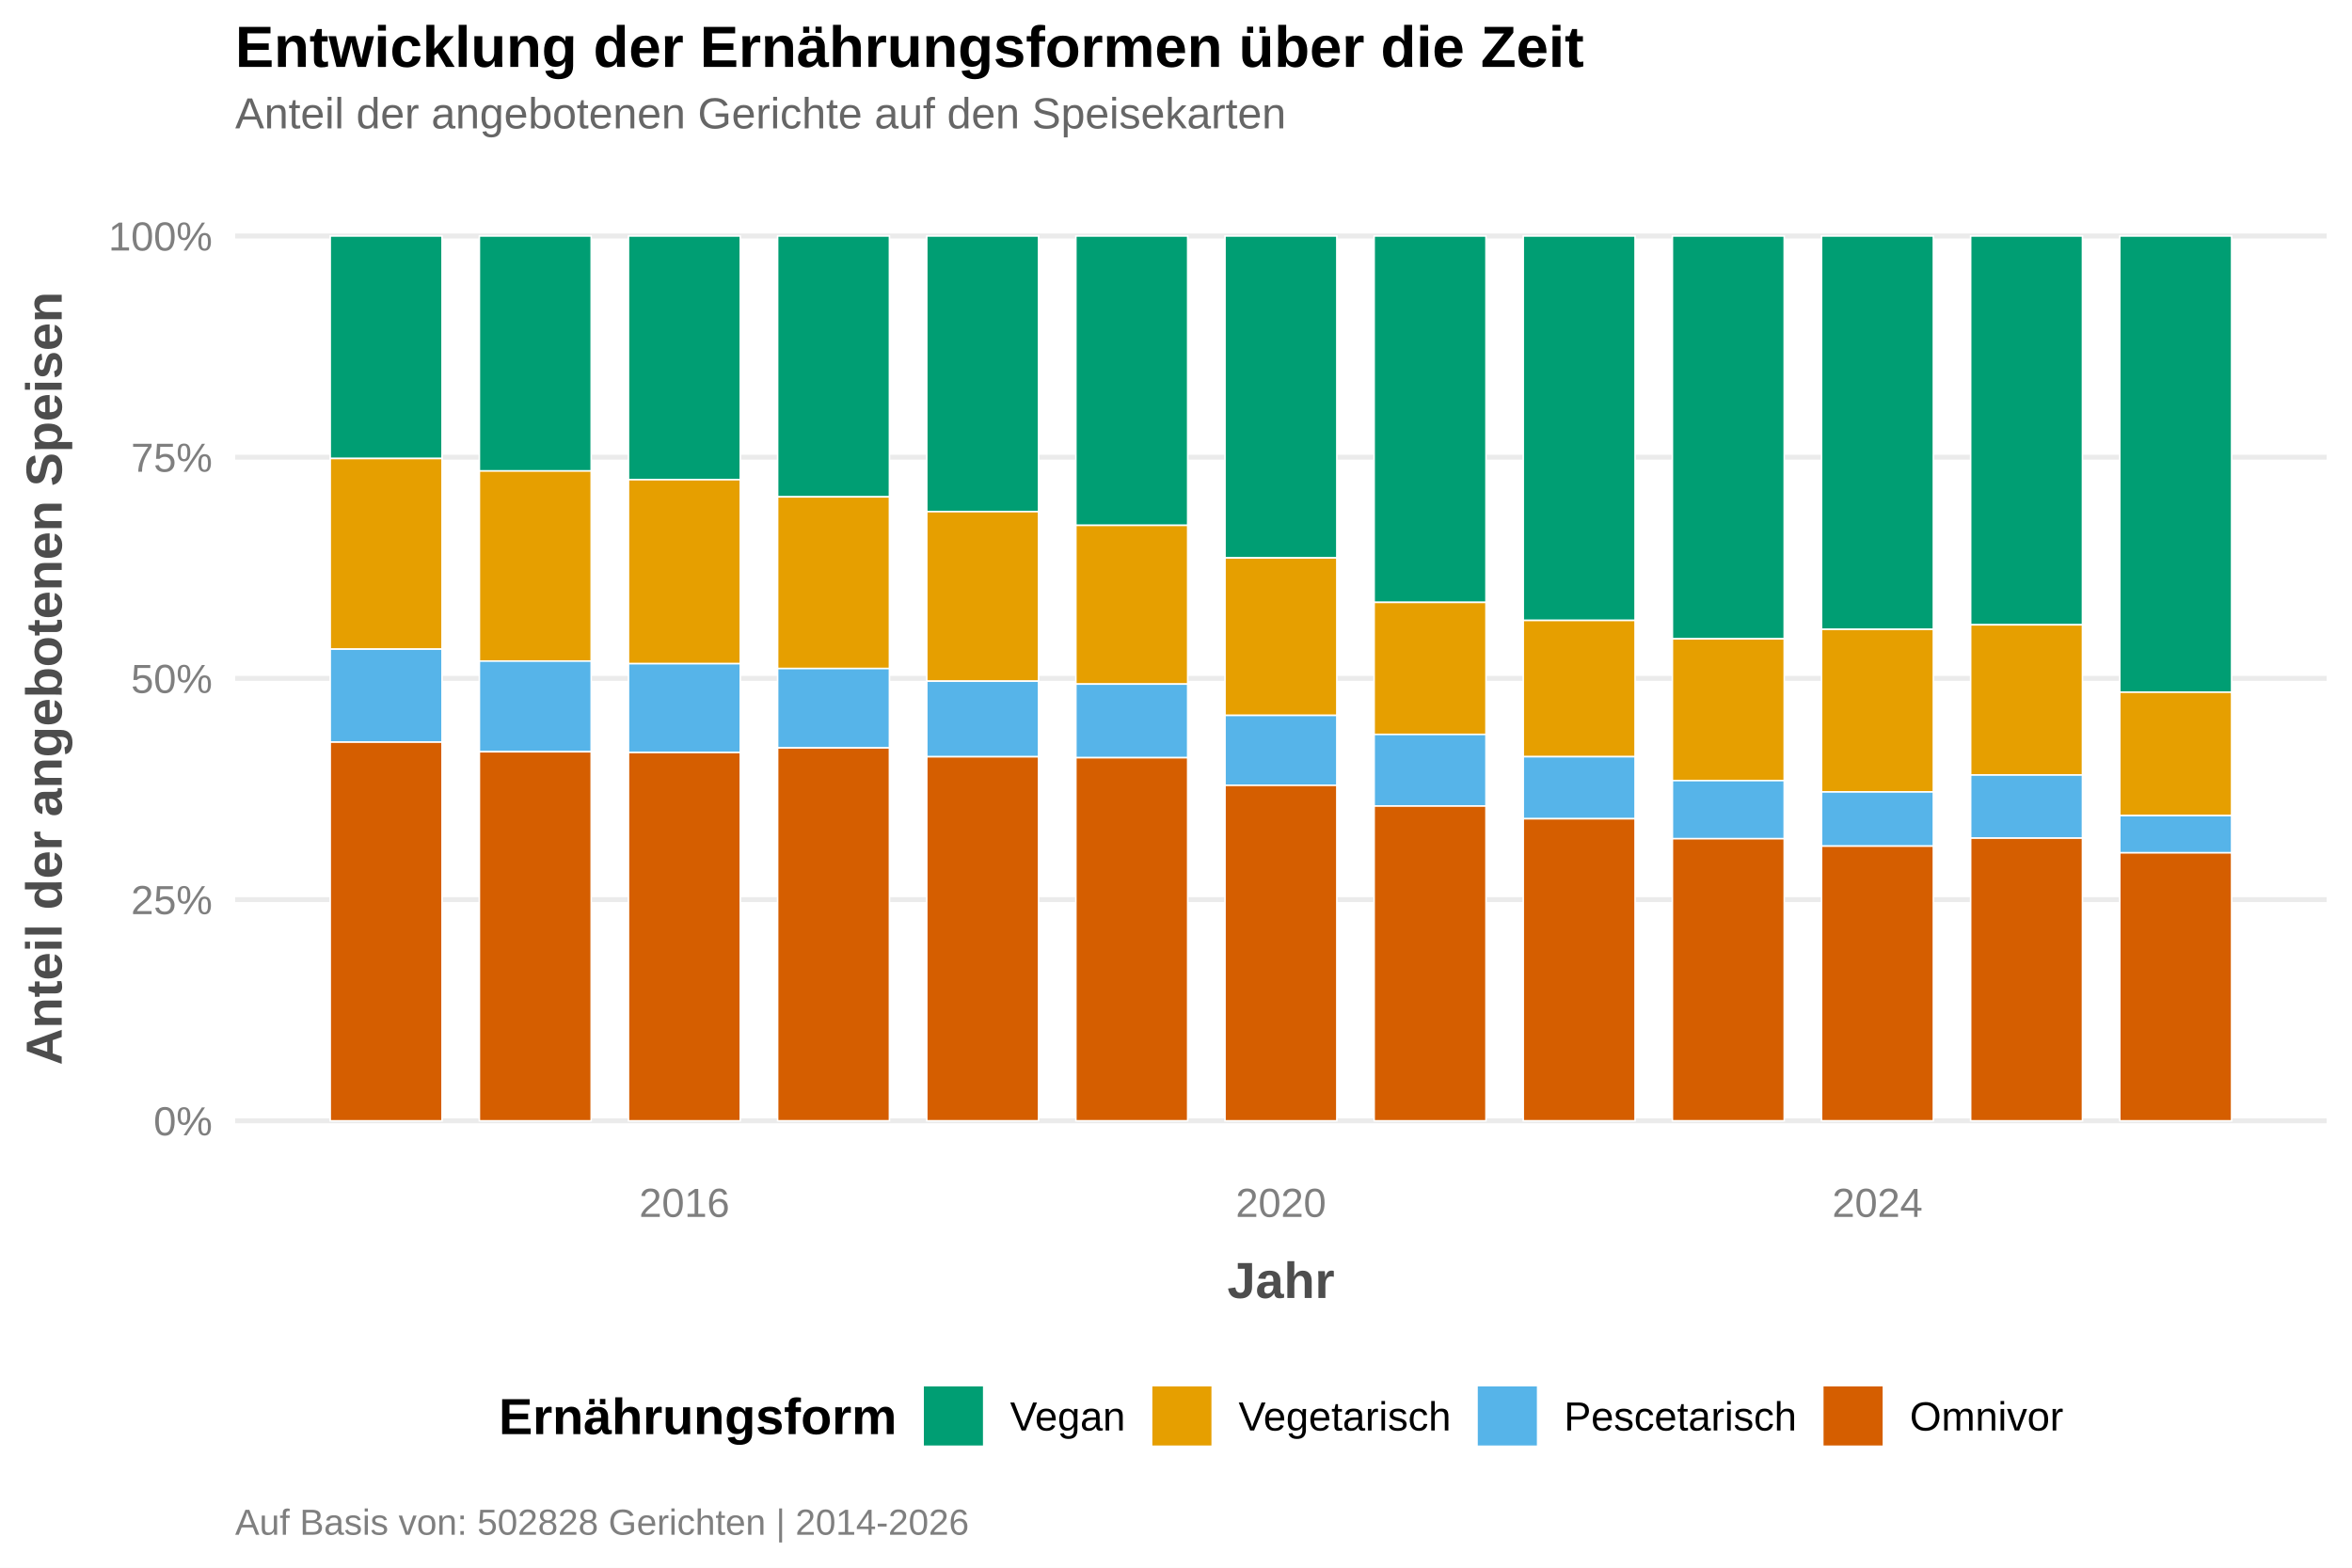
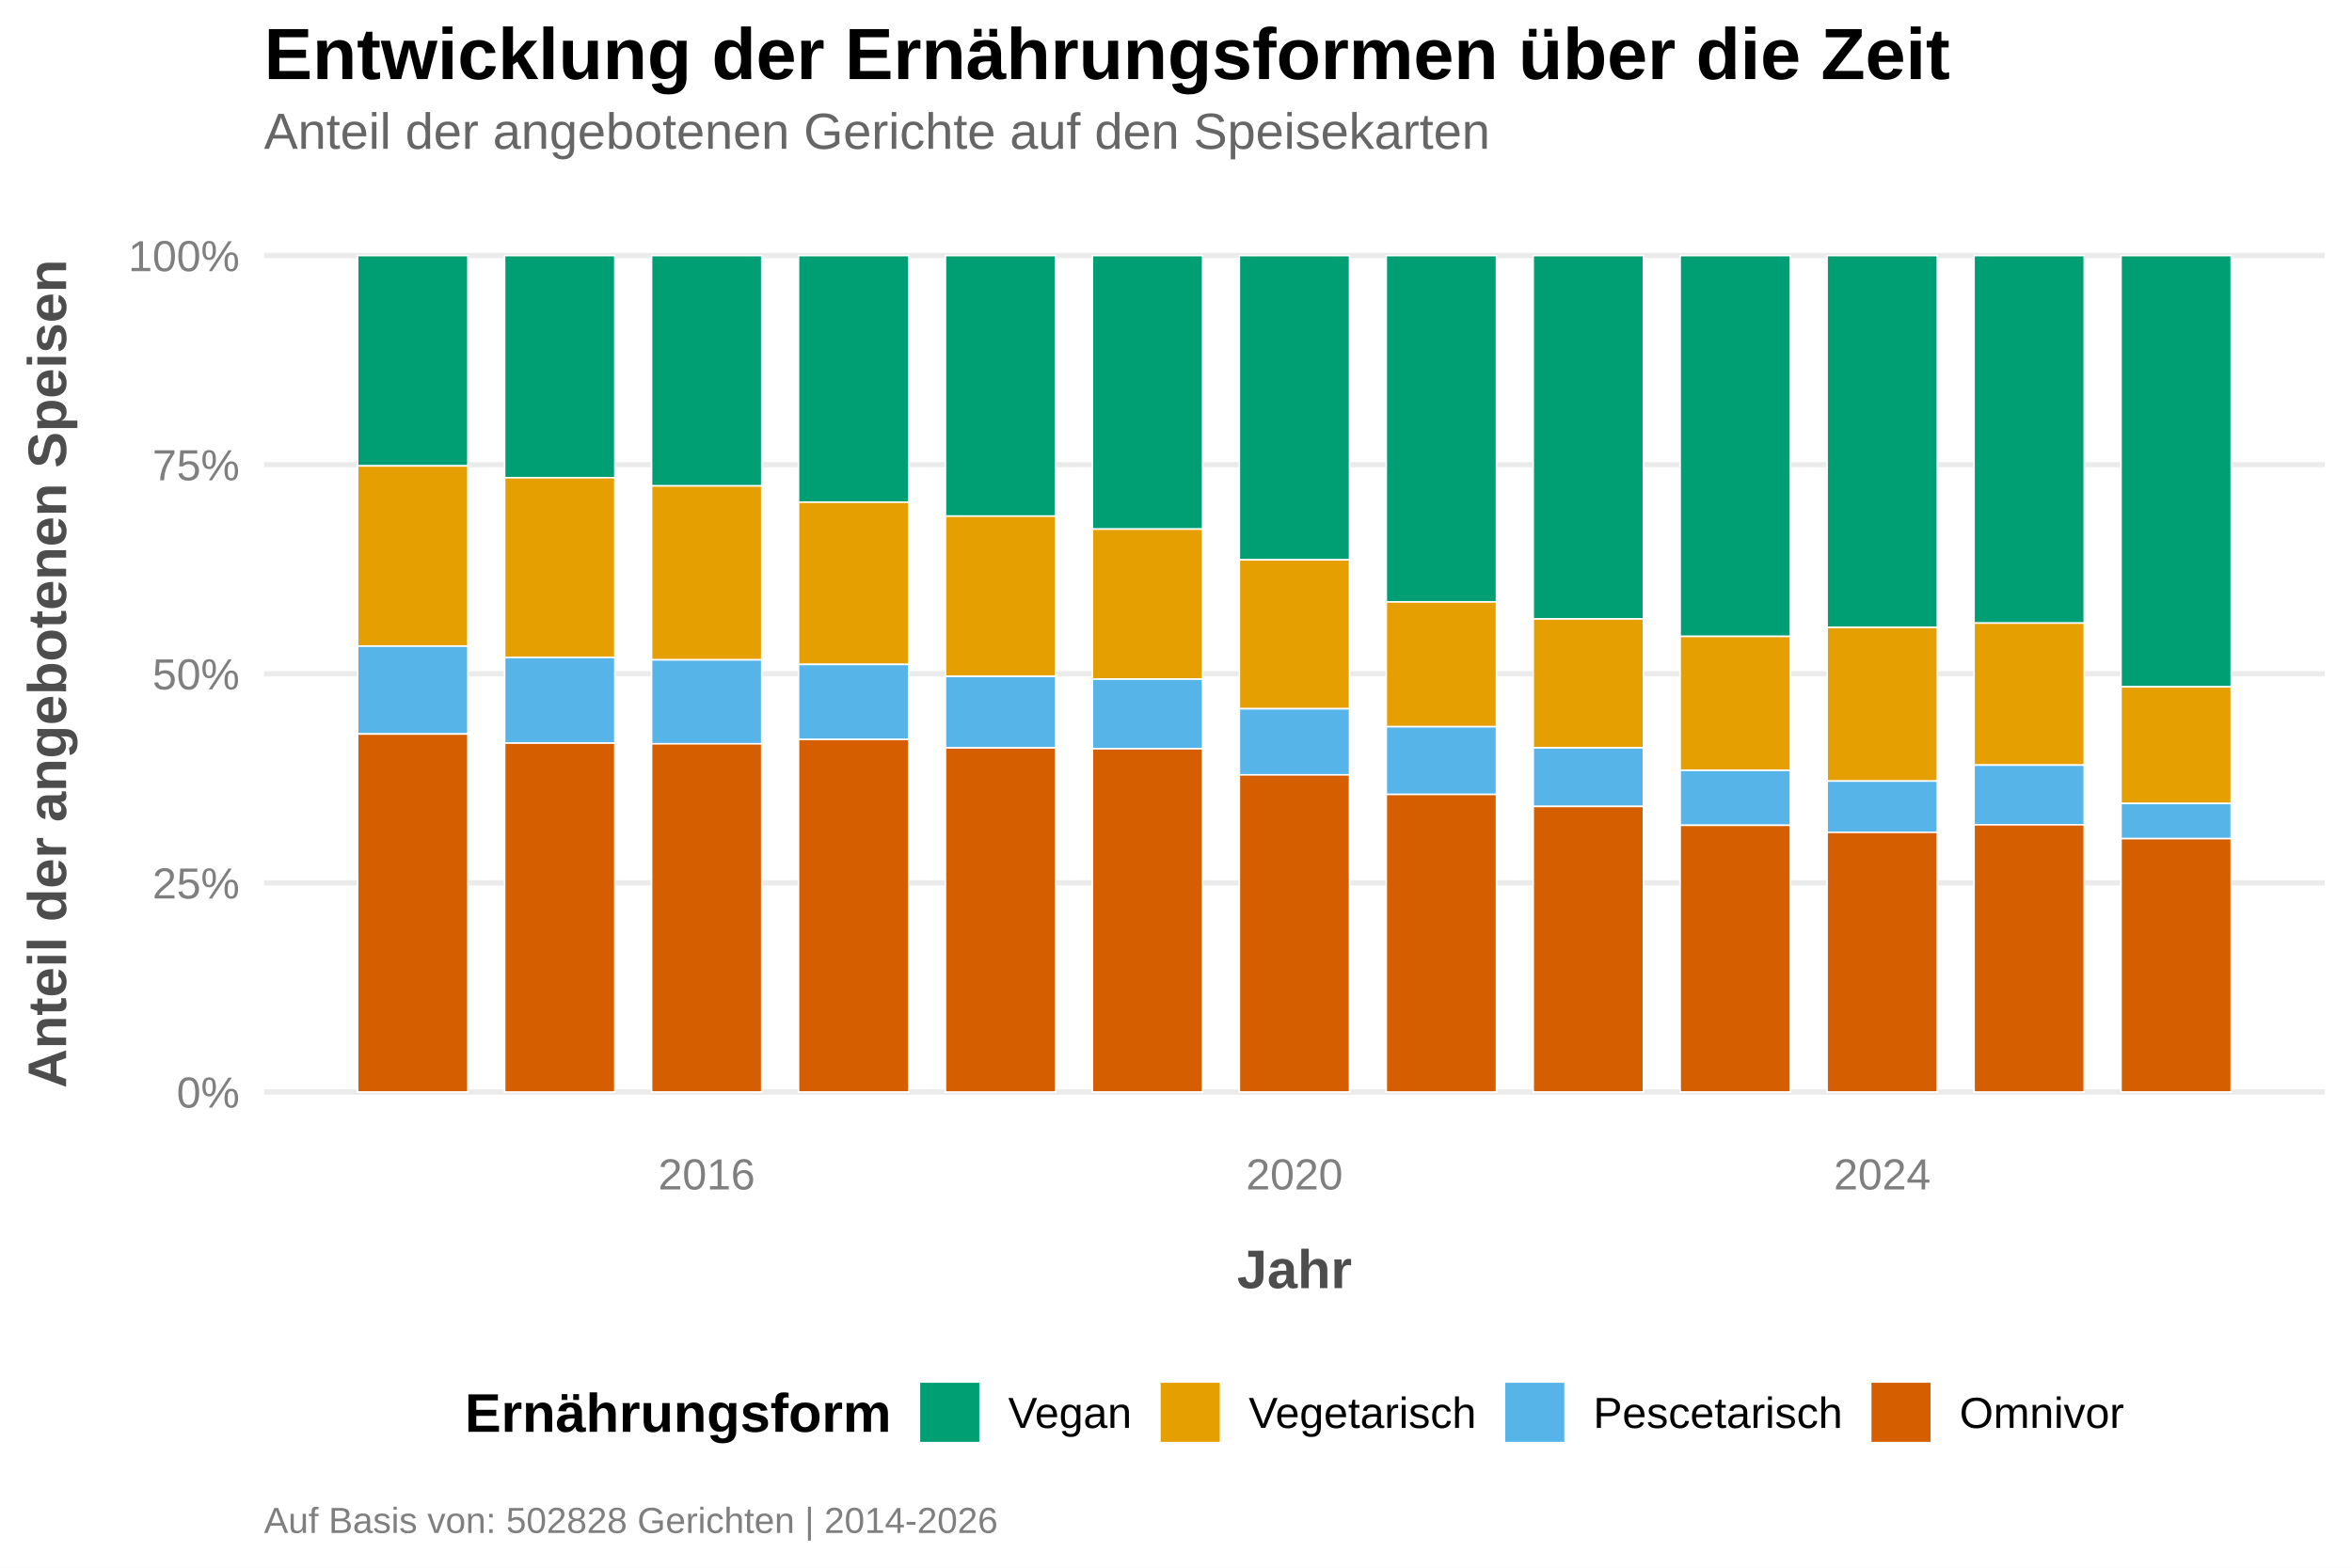
<svg xmlns="http://www.w3.org/2000/svg" width="648.00pt" height="432.00pt" viewBox="0 0 648.00 432.00">
  <g class="svglite">
    <defs>
      <style type="text/css">
    .svglite line, .svglite polyline, .svglite polygon, .svglite path, .svglite rect, .svglite circle {
      fill: none;
      stroke: #000000;
      stroke-linecap: round;
      stroke-linejoin: round;
      stroke-miterlimit: 10.00;
    }
    .svglite text {
      white-space: pre;
    }
    .svglite g.glyphgroup path {
      fill: inherit;
      stroke: none;
    }
  </style>
    </defs>
    <rect width="100%" height="100%" style="stroke: none; fill: #FFFFFF;" />
    <defs>
      <clipPath id="cpMC4wMHw2NDguMDB8MC4wMHw0MzIuMDA=">
        <rect x="0.00" y="0.00" width="648.00" height="432.00" />
      </clipPath>
    </defs>
    <g clip-path="url(#cpMC4wMHw2NDguMDB8MC4wMHw0MzIuMDA=)">
-       <rect x="0.00" y="0" width="648.00" height="432.00" style="stroke-width: 1.36; stroke: none; fill: #FFFFFF;" />
+       <rect x="-0" y="-0" width="648.00" height="432.00" style="stroke-width: 1.45; stroke: none; fill: #FFFFFF;" />
    </g>
    <defs>
-       <clipPath id="cpNjQuNzl8NjQxLjAzfDUyLjg0fDMyMS4wNQ==">
-         <rect x="64.79" y="52.84" width="576.24" height="268.21" />
+       <clipPath id="cpNzIuNzR8NjQwLjUzfDU4LjkwfDMxMi40NA==">
+         <rect x="72.74" y="58.90" width="567.79" height="253.54" />
      </clipPath>
    </defs>
-     <g clip-path="url(#cpNjQuNzl8NjQxLjAzfDUyLjg0fDMyMS4wNQ==)">
-       <rect x="64.79" y="52.84" width="576.24" height="268.21" style="stroke-width: 1.36; stroke: none; fill: #FFFFFF;" />
-       <polyline points="64.79,308.86 641.03,308.86 " style="stroke-width: 1.36; stroke: #EBEBEB; stroke-linecap: butt;" />
-       <polyline points="64.79,247.90 641.03,247.90 " style="stroke-width: 1.36; stroke: #EBEBEB; stroke-linecap: butt;" />
-       <polyline points="64.79,186.94 641.03,186.94 " style="stroke-width: 1.36; stroke: #EBEBEB; stroke-linecap: butt;" />
-       <polyline points="64.79,125.99 641.03,125.99 " style="stroke-width: 1.36; stroke: #EBEBEB; stroke-linecap: butt;" />
-       <polyline points="64.79,65.03 641.03,65.03 " style="stroke-width: 1.36; stroke: #EBEBEB; stroke-linecap: butt;" />
-       <rect x="90.98" y="65.03" width="30.81" height="61.32" style="stroke-width: 0.43; stroke: #FFFFFF; stroke-linecap: butt; stroke-linejoin: miter; fill: #009E73;" />
-       <rect x="90.98" y="126.35" width="30.81" height="52.53" style="stroke-width: 0.43; stroke: #FFFFFF; stroke-linecap: butt; stroke-linejoin: miter; fill: #E69F00;" />
-       <rect x="90.98" y="178.88" width="30.81" height="25.62" style="stroke-width: 0.43; stroke: #FFFFFF; stroke-linecap: butt; stroke-linejoin: miter; fill: #56B4E9;" />
-       <rect x="90.98" y="204.51" width="30.81" height="104.35" style="stroke-width: 0.43; stroke: #FFFFFF; stroke-linecap: butt; stroke-linejoin: miter; fill: #D55E00;" />
-       <rect x="132.07" y="65.03" width="30.81" height="64.75" style="stroke-width: 0.43; stroke: #FFFFFF; stroke-linecap: butt; stroke-linejoin: miter; fill: #009E73;" />
-       <rect x="132.07" y="129.78" width="30.81" height="52.39" style="stroke-width: 0.43; stroke: #FFFFFF; stroke-linecap: butt; stroke-linejoin: miter; fill: #E69F00;" />
-       <rect x="132.07" y="182.17" width="30.81" height="24.99" style="stroke-width: 0.43; stroke: #FFFFFF; stroke-linecap: butt; stroke-linejoin: miter; fill: #56B4E9;" />
-       <rect x="132.07" y="207.16" width="30.81" height="101.70" style="stroke-width: 0.43; stroke: #FFFFFF; stroke-linecap: butt; stroke-linejoin: miter; fill: #D55E00;" />
-       <rect x="173.15" y="65.03" width="30.81" height="67.15" style="stroke-width: 0.43; stroke: #FFFFFF; stroke-linecap: butt; stroke-linejoin: miter; fill: #009E73;" />
-       <rect x="173.15" y="132.19" width="30.81" height="50.70" style="stroke-width: 0.43; stroke: #FFFFFF; stroke-linecap: butt; stroke-linejoin: miter; fill: #E69F00;" />
-       <rect x="173.15" y="182.89" width="30.81" height="24.47" style="stroke-width: 0.43; stroke: #FFFFFF; stroke-linecap: butt; stroke-linejoin: miter; fill: #56B4E9;" />
-       <rect x="173.15" y="207.36" width="30.81" height="101.50" style="stroke-width: 0.43; stroke: #FFFFFF; stroke-linecap: butt; stroke-linejoin: miter; fill: #D55E00;" />
-       <rect x="214.24" y="65.03" width="30.81" height="71.89" style="stroke-width: 0.43; stroke: #FFFFFF; stroke-linecap: butt; stroke-linejoin: miter; fill: #009E73;" />
-       <rect x="214.24" y="136.92" width="30.81" height="47.30" style="stroke-width: 0.43; stroke: #FFFFFF; stroke-linecap: butt; stroke-linejoin: miter; fill: #E69F00;" />
-       <rect x="214.24" y="184.22" width="30.81" height="21.87" style="stroke-width: 0.43; stroke: #FFFFFF; stroke-linecap: butt; stroke-linejoin: miter; fill: #56B4E9;" />
-       <rect x="214.24" y="206.09" width="30.81" height="102.76" style="stroke-width: 0.43; stroke: #FFFFFF; stroke-linecap: butt; stroke-linejoin: miter; fill: #D55E00;" />
-       <rect x="255.33" y="65.03" width="30.81" height="75.96" style="stroke-width: 0.43; stroke: #FFFFFF; stroke-linecap: butt; stroke-linejoin: miter; fill: #009E73;" />
-       <rect x="255.33" y="140.99" width="30.81" height="46.72" style="stroke-width: 0.43; stroke: #FFFFFF; stroke-linecap: butt; stroke-linejoin: miter; fill: #E69F00;" />
-       <rect x="255.33" y="187.71" width="30.81" height="20.83" style="stroke-width: 0.43; stroke: #FFFFFF; stroke-linecap: butt; stroke-linejoin: miter; fill: #56B4E9;" />
-       <rect x="255.33" y="208.54" width="30.81" height="100.31" style="stroke-width: 0.43; stroke: #FFFFFF; stroke-linecap: butt; stroke-linejoin: miter; fill: #D55E00;" />
-       <rect x="296.41" y="65.03" width="30.81" height="79.74" style="stroke-width: 0.43; stroke: #FFFFFF; stroke-linecap: butt; stroke-linejoin: miter; fill: #009E73;" />
-       <rect x="296.41" y="144.77" width="30.81" height="43.74" style="stroke-width: 0.43; stroke: #FFFFFF; stroke-linecap: butt; stroke-linejoin: miter; fill: #E69F00;" />
-       <rect x="296.41" y="188.51" width="30.81" height="20.29" style="stroke-width: 0.43; stroke: #FFFFFF; stroke-linecap: butt; stroke-linejoin: miter; fill: #56B4E9;" />
-       <rect x="296.41" y="208.80" width="30.81" height="100.05" style="stroke-width: 0.43; stroke: #FFFFFF; stroke-linecap: butt; stroke-linejoin: miter; fill: #D55E00;" />
-       <rect x="337.50" y="65.03" width="30.81" height="88.71" style="stroke-width: 0.43; stroke: #FFFFFF; stroke-linecap: butt; stroke-linejoin: miter; fill: #009E73;" />
-       <rect x="337.50" y="153.74" width="30.81" height="43.40" style="stroke-width: 0.43; stroke: #FFFFFF; stroke-linecap: butt; stroke-linejoin: miter; fill: #E69F00;" />
-       <rect x="337.50" y="197.14" width="30.81" height="19.27" style="stroke-width: 0.43; stroke: #FFFFFF; stroke-linecap: butt; stroke-linejoin: miter; fill: #56B4E9;" />
-       <rect x="337.50" y="216.41" width="30.81" height="92.45" style="stroke-width: 0.43; stroke: #FFFFFF; stroke-linecap: butt; stroke-linejoin: miter; fill: #D55E00;" />
-       <rect x="378.59" y="65.03" width="30.81" height="100.96" style="stroke-width: 0.43; stroke: #FFFFFF; stroke-linecap: butt; stroke-linejoin: miter; fill: #009E73;" />
-       <rect x="378.59" y="166.00" width="30.81" height="36.38" style="stroke-width: 0.43; stroke: #FFFFFF; stroke-linecap: butt; stroke-linejoin: miter; fill: #E69F00;" />
-       <rect x="378.59" y="202.38" width="30.81" height="19.74" style="stroke-width: 0.43; stroke: #FFFFFF; stroke-linecap: butt; stroke-linejoin: miter; fill: #56B4E9;" />
-       <rect x="378.59" y="222.12" width="30.81" height="86.74" style="stroke-width: 0.43; stroke: #FFFFFF; stroke-linecap: butt; stroke-linejoin: miter; fill: #D55E00;" />
-       <rect x="419.67" y="65.03" width="30.81" height="105.93" style="stroke-width: 0.43; stroke: #FFFFFF; stroke-linecap: butt; stroke-linejoin: miter; fill: #009E73;" />
-       <rect x="419.67" y="170.97" width="30.81" height="37.56" style="stroke-width: 0.43; stroke: #FFFFFF; stroke-linecap: butt; stroke-linejoin: miter; fill: #E69F00;" />
-       <rect x="419.67" y="208.52" width="30.81" height="17.10" style="stroke-width: 0.43; stroke: #FFFFFF; stroke-linecap: butt; stroke-linejoin: miter; fill: #56B4E9;" />
-       <rect x="419.67" y="225.62" width="30.81" height="83.23" style="stroke-width: 0.43; stroke: #FFFFFF; stroke-linecap: butt; stroke-linejoin: miter; fill: #D55E00;" />
-       <rect x="460.76" y="65.03" width="30.81" height="111.01" style="stroke-width: 0.43; stroke: #FFFFFF; stroke-linecap: butt; stroke-linejoin: miter; fill: #009E73;" />
-       <rect x="460.76" y="176.05" width="30.81" height="39.05" style="stroke-width: 0.43; stroke: #FFFFFF; stroke-linecap: butt; stroke-linejoin: miter; fill: #E69F00;" />
-       <rect x="460.76" y="215.10" width="30.81" height="16.03" style="stroke-width: 0.43; stroke: #FFFFFF; stroke-linecap: butt; stroke-linejoin: miter; fill: #56B4E9;" />
-       <rect x="460.76" y="231.12" width="30.81" height="77.73" style="stroke-width: 0.43; stroke: #FFFFFF; stroke-linecap: butt; stroke-linejoin: miter; fill: #D55E00;" />
-       <rect x="501.85" y="65.03" width="30.81" height="108.39" style="stroke-width: 0.43; stroke: #FFFFFF; stroke-linecap: butt; stroke-linejoin: miter; fill: #009E73;" />
-       <rect x="501.85" y="173.42" width="30.81" height="44.81" style="stroke-width: 0.43; stroke: #FFFFFF; stroke-linecap: butt; stroke-linejoin: miter; fill: #E69F00;" />
-       <rect x="501.85" y="218.23" width="30.81" height="14.94" style="stroke-width: 0.43; stroke: #FFFFFF; stroke-linecap: butt; stroke-linejoin: miter; fill: #56B4E9;" />
-       <rect x="501.85" y="233.16" width="30.81" height="75.69" style="stroke-width: 0.43; stroke: #FFFFFF; stroke-linecap: butt; stroke-linejoin: miter; fill: #D55E00;" />
-       <rect x="542.93" y="65.03" width="30.81" height="107.15" style="stroke-width: 0.43; stroke: #FFFFFF; stroke-linecap: butt; stroke-linejoin: miter; fill: #009E73;" />
-       <rect x="542.93" y="172.18" width="30.81" height="41.39" style="stroke-width: 0.43; stroke: #FFFFFF; stroke-linecap: butt; stroke-linejoin: miter; fill: #E69F00;" />
-       <rect x="542.93" y="213.57" width="30.81" height="17.39" style="stroke-width: 0.43; stroke: #FFFFFF; stroke-linecap: butt; stroke-linejoin: miter; fill: #56B4E9;" />
-       <rect x="542.93" y="230.96" width="30.81" height="77.90" style="stroke-width: 0.43; stroke: #FFFFFF; stroke-linecap: butt; stroke-linejoin: miter; fill: #D55E00;" />
-       <rect x="584.02" y="65.03" width="30.81" height="125.72" style="stroke-width: 0.43; stroke: #FFFFFF; stroke-linecap: butt; stroke-linejoin: miter; fill: #009E73;" />
-       <rect x="584.02" y="190.75" width="30.81" height="33.99" style="stroke-width: 0.43; stroke: #FFFFFF; stroke-linecap: butt; stroke-linejoin: miter; fill: #E69F00;" />
-       <rect x="584.02" y="224.75" width="30.81" height="10.26" style="stroke-width: 0.43; stroke: #FFFFFF; stroke-linecap: butt; stroke-linejoin: miter; fill: #56B4E9;" />
-       <rect x="584.02" y="235.01" width="30.81" height="73.85" style="stroke-width: 0.43; stroke: #FFFFFF; stroke-linecap: butt; stroke-linejoin: miter; fill: #D55E00;" />
+     <g clip-path="url(#cpNzIuNzR8NjQwLjUzfDU4LjkwfDMxMi40NA==)">
+       <rect x="72.74" y="58.90" width="567.79" height="253.54" style="stroke-width: 1.45; stroke: none; fill: #FFFFFF;" />
+       <polyline points="72.74,300.91 640.53,300.91 " style="stroke-width: 1.45; stroke: #EBEBEB; stroke-linecap: butt;" />
+       <polyline points="72.74,243.29 640.53,243.29 " style="stroke-width: 1.45; stroke: #EBEBEB; stroke-linecap: butt;" />
+       <polyline points="72.74,185.67 640.53,185.67 " style="stroke-width: 1.45; stroke: #EBEBEB; stroke-linecap: butt;" />
+       <polyline points="72.74,128.04 640.53,128.04 " style="stroke-width: 1.45; stroke: #EBEBEB; stroke-linecap: butt;" />
+       <polyline points="72.74,70.42 640.53,70.42 " style="stroke-width: 1.45; stroke: #EBEBEB; stroke-linecap: butt;" />
+       <rect x="98.54" y="70.42" width="30.36" height="57.97" style="stroke-width: 0.43; stroke: #FFFFFF; stroke-linecap: butt; stroke-linejoin: miter; fill: #009E73;" />
+       <rect x="98.54" y="128.39" width="30.36" height="49.66" style="stroke-width: 0.43; stroke: #FFFFFF; stroke-linecap: butt; stroke-linejoin: miter; fill: #E69F00;" />
+       <rect x="98.54" y="178.05" width="30.36" height="24.22" style="stroke-width: 0.43; stroke: #FFFFFF; stroke-linecap: butt; stroke-linejoin: miter; fill: #56B4E9;" />
+       <rect x="98.54" y="202.27" width="30.36" height="98.64" style="stroke-width: 0.43; stroke: #FFFFFF; stroke-linecap: butt; stroke-linejoin: miter; fill: #D55E00;" />
+       <rect x="139.03" y="70.42" width="30.36" height="61.21" style="stroke-width: 0.43; stroke: #FFFFFF; stroke-linecap: butt; stroke-linejoin: miter; fill: #009E73;" />
+       <rect x="139.03" y="131.63" width="30.36" height="49.52" style="stroke-width: 0.43; stroke: #FFFFFF; stroke-linecap: butt; stroke-linejoin: miter; fill: #E69F00;" />
+       <rect x="139.03" y="181.16" width="30.36" height="23.62" style="stroke-width: 0.43; stroke: #FFFFFF; stroke-linecap: butt; stroke-linejoin: miter; fill: #56B4E9;" />
+       <rect x="139.03" y="204.78" width="30.36" height="96.14" style="stroke-width: 0.43; stroke: #FFFFFF; stroke-linecap: butt; stroke-linejoin: miter; fill: #D55E00;" />
+       <rect x="179.51" y="70.42" width="30.36" height="63.48" style="stroke-width: 0.43; stroke: #FFFFFF; stroke-linecap: butt; stroke-linejoin: miter; fill: #009E73;" />
+       <rect x="179.51" y="133.90" width="30.36" height="47.93" style="stroke-width: 0.43; stroke: #FFFFFF; stroke-linecap: butt; stroke-linejoin: miter; fill: #E69F00;" />
+       <rect x="179.51" y="181.84" width="30.36" height="23.13" style="stroke-width: 0.43; stroke: #FFFFFF; stroke-linecap: butt; stroke-linejoin: miter; fill: #56B4E9;" />
+       <rect x="179.51" y="204.96" width="30.36" height="95.95" style="stroke-width: 0.43; stroke: #FFFFFF; stroke-linecap: butt; stroke-linejoin: miter; fill: #D55E00;" />
+       <rect x="220.00" y="70.42" width="30.36" height="67.96" style="stroke-width: 0.43; stroke: #FFFFFF; stroke-linecap: butt; stroke-linejoin: miter; fill: #009E73;" />
+       <rect x="220.00" y="138.38" width="30.36" height="44.71" style="stroke-width: 0.43; stroke: #FFFFFF; stroke-linecap: butt; stroke-linejoin: miter; fill: #E69F00;" />
+       <rect x="220.00" y="183.09" width="30.36" height="20.68" style="stroke-width: 0.43; stroke: #FFFFFF; stroke-linecap: butt; stroke-linejoin: miter; fill: #56B4E9;" />
+       <rect x="220.00" y="203.77" width="30.36" height="97.14" style="stroke-width: 0.43; stroke: #FFFFFF; stroke-linecap: butt; stroke-linejoin: miter; fill: #D55E00;" />
+       <rect x="260.48" y="70.42" width="30.36" height="71.80" style="stroke-width: 0.43; stroke: #FFFFFF; stroke-linecap: butt; stroke-linejoin: miter; fill: #009E73;" />
+       <rect x="260.48" y="142.23" width="30.36" height="44.17" style="stroke-width: 0.43; stroke: #FFFFFF; stroke-linecap: butt; stroke-linejoin: miter; fill: #E69F00;" />
+       <rect x="260.48" y="186.39" width="30.36" height="19.69" style="stroke-width: 0.43; stroke: #FFFFFF; stroke-linecap: butt; stroke-linejoin: miter; fill: #56B4E9;" />
+       <rect x="260.48" y="206.09" width="30.36" height="94.83" style="stroke-width: 0.43; stroke: #FFFFFF; stroke-linecap: butt; stroke-linejoin: miter; fill: #D55E00;" />
+       <rect x="300.97" y="70.42" width="30.36" height="75.38" style="stroke-width: 0.43; stroke: #FFFFFF; stroke-linecap: butt; stroke-linejoin: miter; fill: #009E73;" />
+       <rect x="300.97" y="145.80" width="30.36" height="41.34" style="stroke-width: 0.43; stroke: #FFFFFF; stroke-linecap: butt; stroke-linejoin: miter; fill: #E69F00;" />
+       <rect x="300.97" y="187.15" width="30.36" height="19.18" style="stroke-width: 0.43; stroke: #FFFFFF; stroke-linecap: butt; stroke-linejoin: miter; fill: #56B4E9;" />
+       <rect x="300.97" y="206.33" width="30.36" height="94.58" style="stroke-width: 0.43; stroke: #FFFFFF; stroke-linecap: butt; stroke-linejoin: miter; fill: #D55E00;" />
+       <rect x="341.45" y="70.42" width="30.36" height="83.86" style="stroke-width: 0.43; stroke: #FFFFFF; stroke-linecap: butt; stroke-linejoin: miter; fill: #009E73;" />
+       <rect x="341.45" y="154.28" width="30.36" height="41.03" style="stroke-width: 0.43; stroke: #FFFFFF; stroke-linecap: butt; stroke-linejoin: miter; fill: #E69F00;" />
+       <rect x="341.45" y="195.31" width="30.36" height="18.22" style="stroke-width: 0.43; stroke: #FFFFFF; stroke-linecap: butt; stroke-linejoin: miter; fill: #56B4E9;" />
+       <rect x="341.45" y="213.52" width="30.36" height="87.39" style="stroke-width: 0.43; stroke: #FFFFFF; stroke-linecap: butt; stroke-linejoin: miter; fill: #D55E00;" />
+       <rect x="381.93" y="70.42" width="30.36" height="95.44" style="stroke-width: 0.43; stroke: #FFFFFF; stroke-linecap: butt; stroke-linejoin: miter; fill: #009E73;" />
+       <rect x="381.93" y="165.87" width="30.36" height="34.39" style="stroke-width: 0.43; stroke: #FFFFFF; stroke-linecap: butt; stroke-linejoin: miter; fill: #E69F00;" />
+       <rect x="381.93" y="200.26" width="30.36" height="18.66" style="stroke-width: 0.43; stroke: #FFFFFF; stroke-linecap: butt; stroke-linejoin: miter; fill: #56B4E9;" />
+       <rect x="381.93" y="218.92" width="30.36" height="82.00" style="stroke-width: 0.43; stroke: #FFFFFF; stroke-linecap: butt; stroke-linejoin: miter; fill: #D55E00;" />
+       <rect x="422.42" y="70.42" width="30.36" height="100.14" style="stroke-width: 0.43; stroke: #FFFFFF; stroke-linecap: butt; stroke-linejoin: miter; fill: #009E73;" />
+       <rect x="422.42" y="170.56" width="30.36" height="35.50" style="stroke-width: 0.43; stroke: #FFFFFF; stroke-linecap: butt; stroke-linejoin: miter; fill: #E69F00;" />
+       <rect x="422.42" y="206.07" width="30.36" height="16.16" style="stroke-width: 0.43; stroke: #FFFFFF; stroke-linecap: butt; stroke-linejoin: miter; fill: #56B4E9;" />
+       <rect x="422.42" y="222.23" width="30.36" height="78.68" style="stroke-width: 0.43; stroke: #FFFFFF; stroke-linecap: butt; stroke-linejoin: miter; fill: #D55E00;" />
+       <rect x="462.90" y="70.42" width="30.36" height="104.94" style="stroke-width: 0.43; stroke: #FFFFFF; stroke-linecap: butt; stroke-linejoin: miter; fill: #009E73;" />
+       <rect x="462.90" y="175.37" width="30.36" height="36.92" style="stroke-width: 0.43; stroke: #FFFFFF; stroke-linecap: butt; stroke-linejoin: miter; fill: #E69F00;" />
+       <rect x="462.90" y="212.28" width="30.36" height="15.15" style="stroke-width: 0.43; stroke: #FFFFFF; stroke-linecap: butt; stroke-linejoin: miter; fill: #56B4E9;" />
+       <rect x="462.90" y="227.43" width="30.36" height="73.48" style="stroke-width: 0.43; stroke: #FFFFFF; stroke-linecap: butt; stroke-linejoin: miter; fill: #D55E00;" />
+       <rect x="503.39" y="70.42" width="30.36" height="102.46" style="stroke-width: 0.43; stroke: #FFFFFF; stroke-linecap: butt; stroke-linejoin: miter; fill: #009E73;" />
+       <rect x="503.39" y="172.88" width="30.36" height="42.36" style="stroke-width: 0.43; stroke: #FFFFFF; stroke-linecap: butt; stroke-linejoin: miter; fill: #E69F00;" />
+       <rect x="503.39" y="215.24" width="30.36" height="14.12" style="stroke-width: 0.43; stroke: #FFFFFF; stroke-linecap: butt; stroke-linejoin: miter; fill: #56B4E9;" />
+       <rect x="503.39" y="229.36" width="30.36" height="71.55" style="stroke-width: 0.43; stroke: #FFFFFF; stroke-linecap: butt; stroke-linejoin: miter; fill: #D55E00;" />
+       <rect x="543.87" y="70.42" width="30.36" height="101.29" style="stroke-width: 0.43; stroke: #FFFFFF; stroke-linecap: butt; stroke-linejoin: miter; fill: #009E73;" />
+       <rect x="543.87" y="171.71" width="30.36" height="39.13" style="stroke-width: 0.43; stroke: #FFFFFF; stroke-linecap: butt; stroke-linejoin: miter; fill: #E69F00;" />
+       <rect x="543.87" y="210.84" width="30.36" height="16.44" style="stroke-width: 0.43; stroke: #FFFFFF; stroke-linecap: butt; stroke-linejoin: miter; fill: #56B4E9;" />
+       <rect x="543.87" y="227.28" width="30.36" height="73.64" style="stroke-width: 0.43; stroke: #FFFFFF; stroke-linecap: butt; stroke-linejoin: miter; fill: #D55E00;" />
+       <rect x="584.36" y="70.42" width="30.36" height="118.85" style="stroke-width: 0.43; stroke: #FFFFFF; stroke-linecap: butt; stroke-linejoin: miter; fill: #009E73;" />
+       <rect x="584.36" y="189.27" width="30.36" height="32.14" style="stroke-width: 0.43; stroke: #FFFFFF; stroke-linecap: butt; stroke-linejoin: miter; fill: #E69F00;" />
+       <rect x="584.36" y="221.41" width="30.36" height="9.70" style="stroke-width: 0.43; stroke: #FFFFFF; stroke-linecap: butt; stroke-linejoin: miter; fill: #56B4E9;" />
+       <rect x="584.36" y="231.10" width="30.36" height="69.81" style="stroke-width: 0.43; stroke: #FFFFFF; stroke-linecap: butt; stroke-linejoin: miter; fill: #D55E00;" />
    </g>
    <g clip-path="url(#cpMC4wMHw2NDguMDB8MC4wMHw0MzIuMDA=)">
-       <text x="58.51" y="312.86" text-anchor="end" style="font-size: 11.20px;fill: #7F7F7F; font-family: &quot;Arial&quot;;" textLength="16.17px" lengthAdjust="spacingAndGlyphs">0%</text>
-       <text x="58.51" y="251.91" text-anchor="end" style="font-size: 11.20px;fill: #7F7F7F; font-family: &quot;Arial&quot;;" textLength="22.39px" lengthAdjust="spacingAndGlyphs">25%</text>
-       <text x="58.51" y="190.95" text-anchor="end" style="font-size: 11.20px;fill: #7F7F7F; font-family: &quot;Arial&quot;;" textLength="22.39px" lengthAdjust="spacingAndGlyphs">50%</text>
-       <text x="58.51" y="129.99" text-anchor="end" style="font-size: 11.20px;fill: #7F7F7F; font-family: &quot;Arial&quot;;" textLength="22.39px" lengthAdjust="spacingAndGlyphs">75%</text>
-       <text x="58.51" y="69.04" text-anchor="end" style="font-size: 11.20px;fill: #7F7F7F; font-family: &quot;Arial&quot;;" textLength="28.61px" lengthAdjust="spacingAndGlyphs">100%</text>
-       <text x="188.56" y="335.34" text-anchor="middle" style="font-size: 11.20px;fill: #7F7F7F; font-family: &quot;Arial&quot;;" textLength="24.88px" lengthAdjust="spacingAndGlyphs">2016</text>
-       <text x="352.91" y="335.34" text-anchor="middle" style="font-size: 11.20px;fill: #7F7F7F; font-family: &quot;Arial&quot;;" textLength="24.88px" lengthAdjust="spacingAndGlyphs">2020</text>
-       <text x="517.25" y="335.34" text-anchor="middle" style="font-size: 11.20px;fill: #7F7F7F; font-family: &quot;Arial&quot;;" textLength="24.88px" lengthAdjust="spacingAndGlyphs">2024</text>
-       <text x="352.91" y="357.68" text-anchor="middle" style="font-size: 14.00px; font-weight: bold;fill: #4D4D4D; font-family: &quot;Arial&quot;;" textLength="29.56px" lengthAdjust="spacingAndGlyphs">Jahr</text>
-       <text transform="translate(17.00,186.94) rotate(-90)" text-anchor="middle" style="font-size: 14.00px; font-weight: bold;fill: #4D4D4D; font-family: &quot;Arial&quot;;" textLength="213.06px" lengthAdjust="spacingAndGlyphs">Anteil der angebotenen Speisen</text>
-       <text x="137.41" y="395.19" style="font-size: 14.00px; font-weight: bold; font-family: &quot;Arial&quot;;" textLength="109.66px" lengthAdjust="spacingAndGlyphs">Ernährungsform</text>
-       <rect x="254.32" y="381.83" width="16.71" height="16.71" style="stroke-width: 0.43; stroke: #FFFFFF; stroke-linecap: butt; stroke-linejoin: miter; fill: #009E73;" />
-       <rect x="317.27" y="381.83" width="16.71" height="16.71" style="stroke-width: 0.43; stroke: #FFFFFF; stroke-linecap: butt; stroke-linejoin: miter; fill: #E69F00;" />
-       <rect x="406.93" y="381.83" width="16.71" height="16.71" style="stroke-width: 0.43; stroke: #FFFFFF; stroke-linecap: butt; stroke-linejoin: miter; fill: #56B4E9;" />
-       <rect x="502.19" y="381.83" width="16.71" height="16.71" style="stroke-width: 0.43; stroke: #FFFFFF; stroke-linecap: butt; stroke-linejoin: miter; fill: #D55E00;" />
-       <text x="278.29" y="394.19" style="font-size: 11.20px; font-family: &quot;Arial&quot;;" textLength="31.72px" lengthAdjust="spacingAndGlyphs">Vegan</text>
-       <text x="341.24" y="394.19" style="font-size: 11.20px; font-family: &quot;Arial&quot;;" textLength="58.44px" lengthAdjust="spacingAndGlyphs">Vegetarisch</text>
-       <text x="430.90" y="394.19" style="font-size: 11.20px; font-family: &quot;Arial&quot;;" textLength="64.03px" lengthAdjust="spacingAndGlyphs">Pescetarisch</text>
-       <text x="526.16" y="394.19" style="font-size: 11.20px; font-family: &quot;Arial&quot;;" textLength="42.25px" lengthAdjust="spacingAndGlyphs">Omnivor</text>
-       <text x="64.79" y="35.38" style="font-size: 12.00px;fill: #666666; font-family: &quot;Arial&quot;;" textLength="289.44px" lengthAdjust="spacingAndGlyphs">Anteil der angebotenen Gerichte auf den Speisekarten</text>
-       <text x="64.79" y="18.43" style="font-size: 16.00px; font-weight: bold; font-family: &quot;Arial&quot;;" textLength="371.92px" lengthAdjust="spacingAndGlyphs">Entwicklung der Ernährungsformen über die Zeit</text>
-       <text x="64.79" y="422.92" style="font-size: 10.00px;fill: #7F7F7F; font-family: &quot;Arial&quot;;" textLength="202.22px" lengthAdjust="spacingAndGlyphs">Auf Basis von: 502828 Gerichten | 2014-2026</text>
+       <text x="66.01" y="305.21" text-anchor="end" style="font-size: 12.00px;fill: #7F7F7F; font-family: &quot;Arial&quot;;" textLength="17.34px" lengthAdjust="spacingAndGlyphs">0%</text>
+       <text x="66.01" y="247.59" text-anchor="end" style="font-size: 12.00px;fill: #7F7F7F; font-family: &quot;Arial&quot;;" textLength="24.02px" lengthAdjust="spacingAndGlyphs">25%</text>
+       <text x="66.01" y="189.97" text-anchor="end" style="font-size: 12.00px;fill: #7F7F7F; font-family: &quot;Arial&quot;;" textLength="24.02px" lengthAdjust="spacingAndGlyphs">50%</text>
+       <text x="66.01" y="132.34" text-anchor="end" style="font-size: 12.00px;fill: #7F7F7F; font-family: &quot;Arial&quot;;" textLength="24.02px" lengthAdjust="spacingAndGlyphs">75%</text>
+       <text x="66.01" y="74.72" text-anchor="end" style="font-size: 12.00px;fill: #7F7F7F; font-family: &quot;Arial&quot;;" textLength="30.69px" lengthAdjust="spacingAndGlyphs">100%</text>
+       <text x="194.69" y="327.76" text-anchor="middle" style="font-size: 12.00px;fill: #7F7F7F; font-family: &quot;Arial&quot;;" textLength="26.69px" lengthAdjust="spacingAndGlyphs">2016</text>
+       <text x="356.63" y="327.76" text-anchor="middle" style="font-size: 12.00px;fill: #7F7F7F; font-family: &quot;Arial&quot;;" textLength="26.69px" lengthAdjust="spacingAndGlyphs">2020</text>
+       <text x="518.57" y="327.76" text-anchor="middle" style="font-size: 12.00px;fill: #7F7F7F; font-family: &quot;Arial&quot;;" textLength="26.69px" lengthAdjust="spacingAndGlyphs">2024</text>
+       <text x="356.63" y="354.97" text-anchor="middle" style="font-size: 15.00px; font-weight: bold;fill: #4D4D4D; font-family: &quot;Arial&quot;;" textLength="31.69px" lengthAdjust="spacingAndGlyphs">Jahr</text>
+       <text transform="translate(18.21,185.67) rotate(-90)" text-anchor="middle" style="font-size: 15.00px; font-weight: bold;fill: #4D4D4D; font-family: &quot;Arial&quot;;" textLength="228.36px" lengthAdjust="spacingAndGlyphs">Anteil der angebotenen Speisen</text>
+       <text x="128.05" y="394.56" style="font-size: 15.00px; font-weight: bold; font-family: &quot;Arial&quot;;" textLength="117.50px" lengthAdjust="spacingAndGlyphs">Ernährungsform</text>
+       <rect x="253.31" y="380.83" width="16.71" height="16.71" style="stroke-width: 0.43; stroke: #FFFFFF; stroke-linecap: butt; stroke-linejoin: miter; fill: #009E73;" />
+       <rect x="319.56" y="380.83" width="16.71" height="16.71" style="stroke-width: 0.43; stroke: #FFFFFF; stroke-linecap: butt; stroke-linejoin: miter; fill: #E69F00;" />
+       <rect x="414.49" y="380.83" width="16.71" height="16.71" style="stroke-width: 0.43; stroke: #FFFFFF; stroke-linecap: butt; stroke-linejoin: miter; fill: #56B4E9;" />
+       <rect x="515.40" y="380.83" width="16.71" height="16.71" style="stroke-width: 0.43; stroke: #FFFFFF; stroke-linecap: butt; stroke-linejoin: miter; fill: #D55E00;" />
+       <text x="277.77" y="393.49" style="font-size: 12.00px; font-family: &quot;Arial&quot;;" textLength="34.03px" lengthAdjust="spacingAndGlyphs">Vegan</text>
+       <text x="344.03" y="393.49" style="font-size: 12.00px; font-family: &quot;Arial&quot;;" textLength="62.70px" lengthAdjust="spacingAndGlyphs">Vegetarisch</text>
+       <text x="438.96" y="393.49" style="font-size: 12.00px; font-family: &quot;Arial&quot;;" textLength="68.69px" lengthAdjust="spacingAndGlyphs">Pescetarisch</text>
+       <text x="539.87" y="393.49" style="font-size: 12.00px; font-family: &quot;Arial&quot;;" textLength="45.34px" lengthAdjust="spacingAndGlyphs">Omnivor</text>
+       <text x="72.74" y="41.01" style="font-size: 14.00px;fill: #666666; font-family: &quot;Arial&quot;;" textLength="337.66px" lengthAdjust="spacingAndGlyphs">Anteil der angebotenen Gerichte auf den Speisekarten</text>
+       <text x="72.74" y="21.79" style="font-size: 20.00px; font-weight: bold; font-family: &quot;Arial&quot;;" textLength="464.59px" lengthAdjust="spacingAndGlyphs">Entwicklung der Ernährungsformen über die Zeit</text>
+       <text x="72.74" y="422.43" style="font-size: 10.00px;fill: #7F7F7F; font-family: &quot;Arial&quot;;" textLength="202.22px" lengthAdjust="spacingAndGlyphs">Auf Basis von: 502828 Gerichten | 2014-2026</text>
    </g>
  </g>
</svg>
